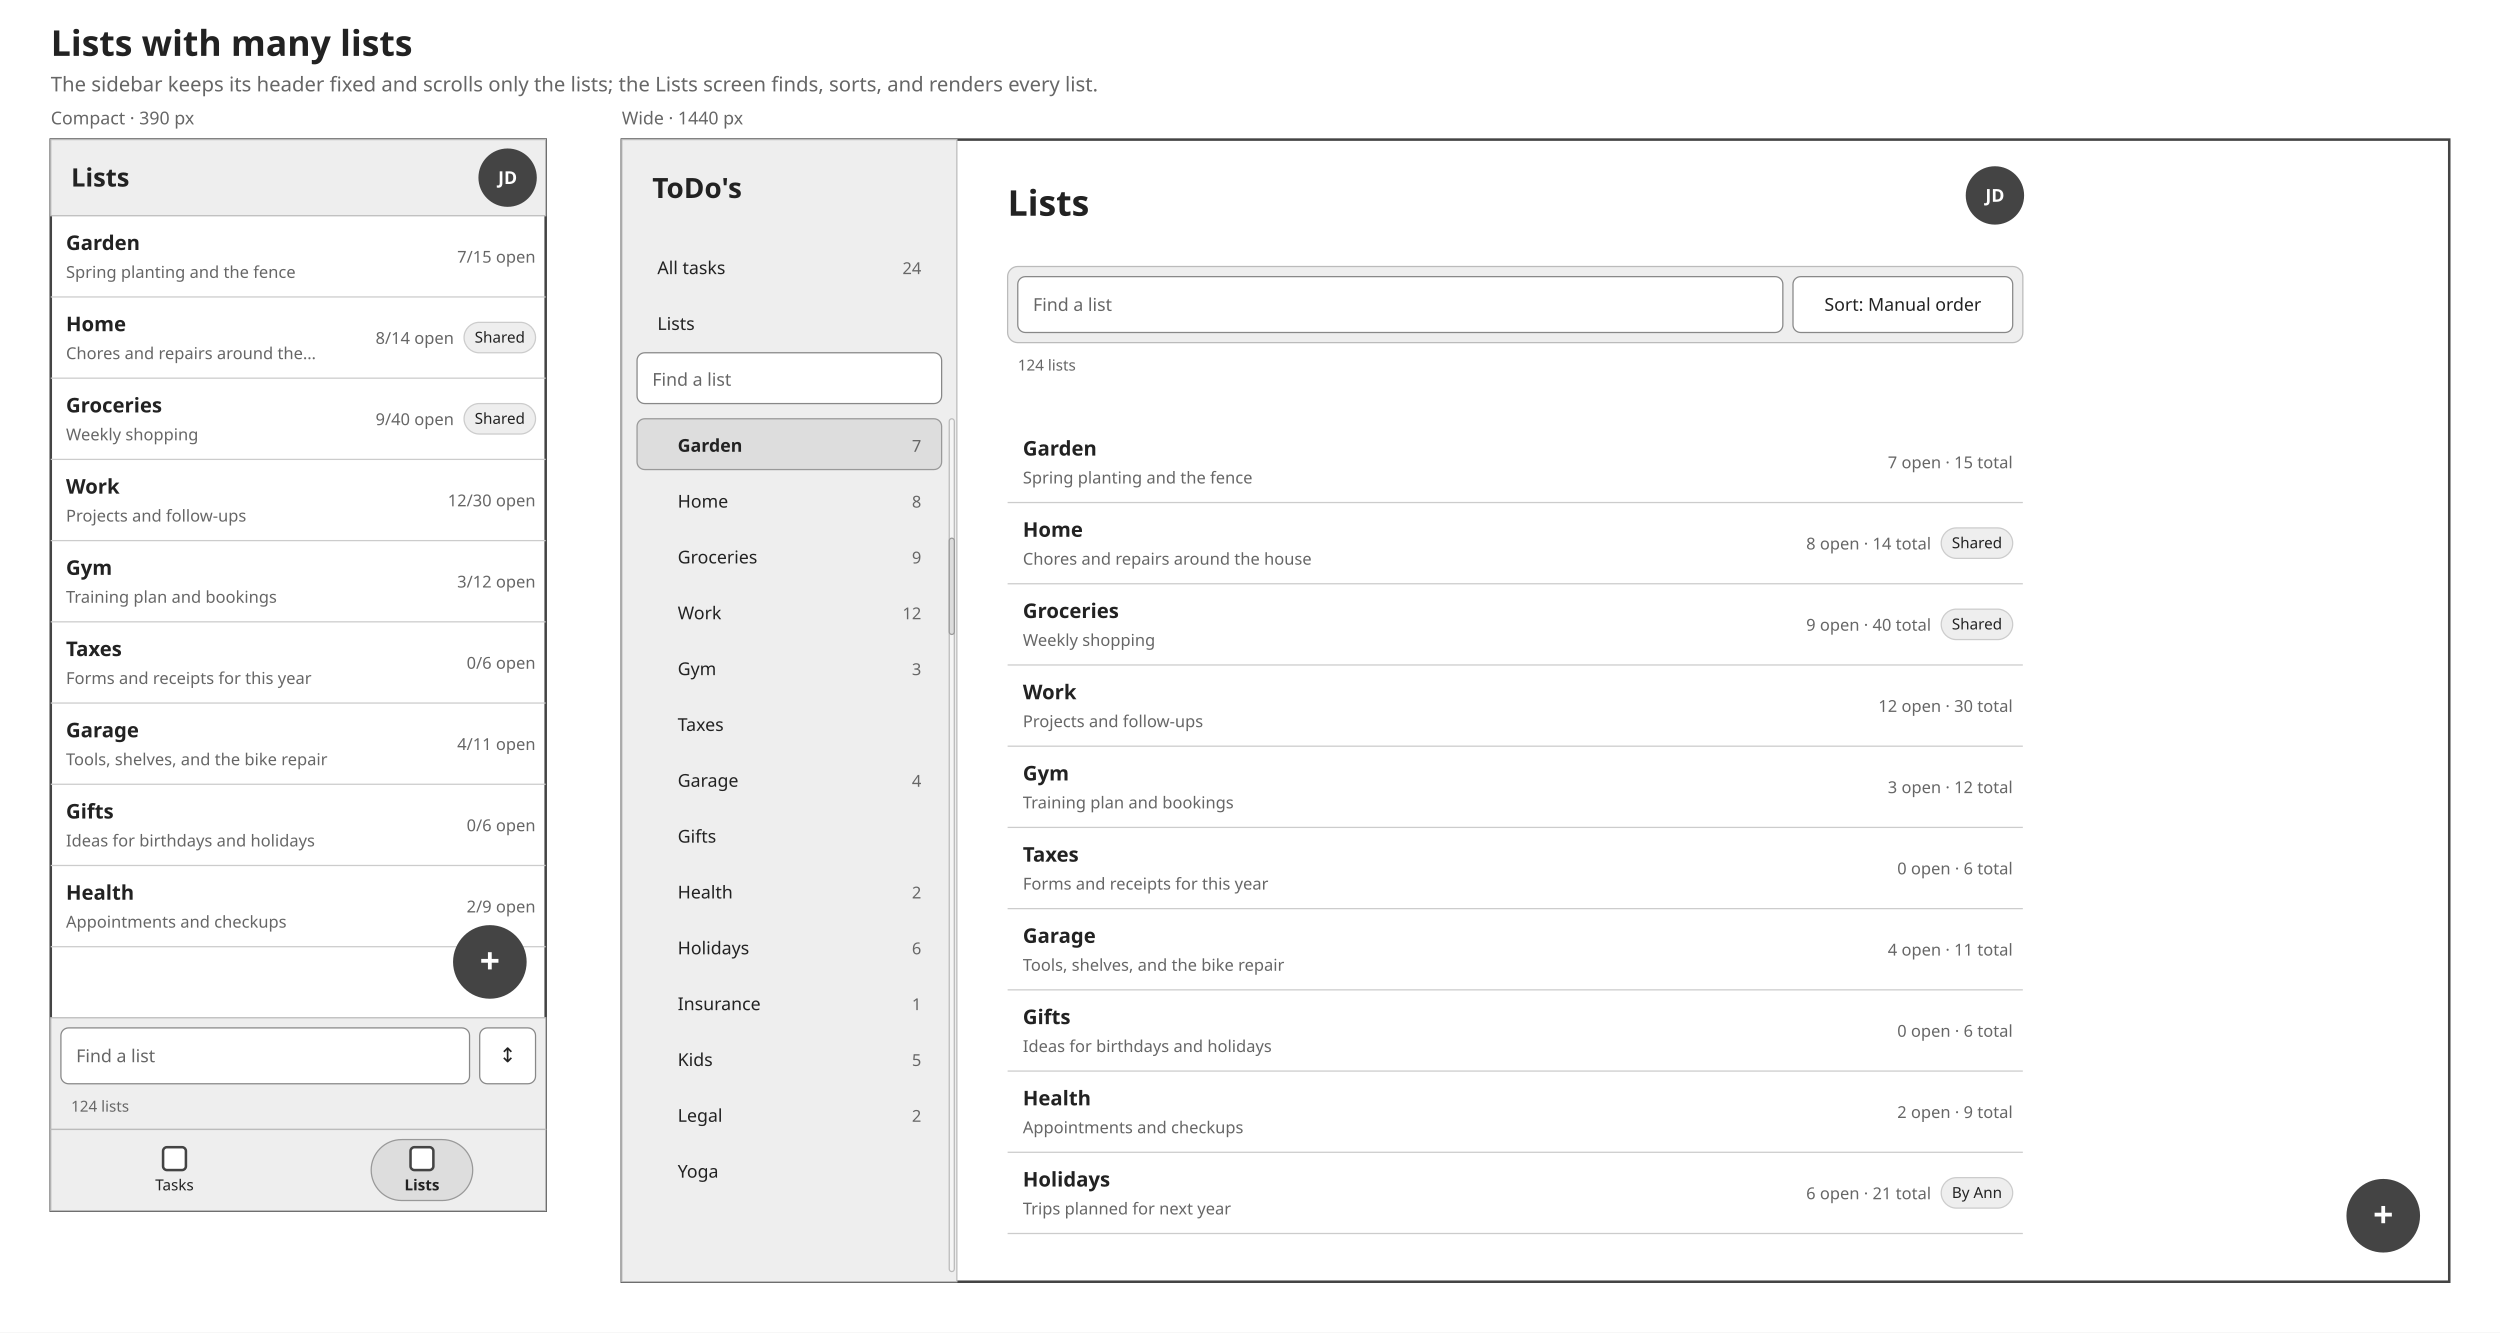
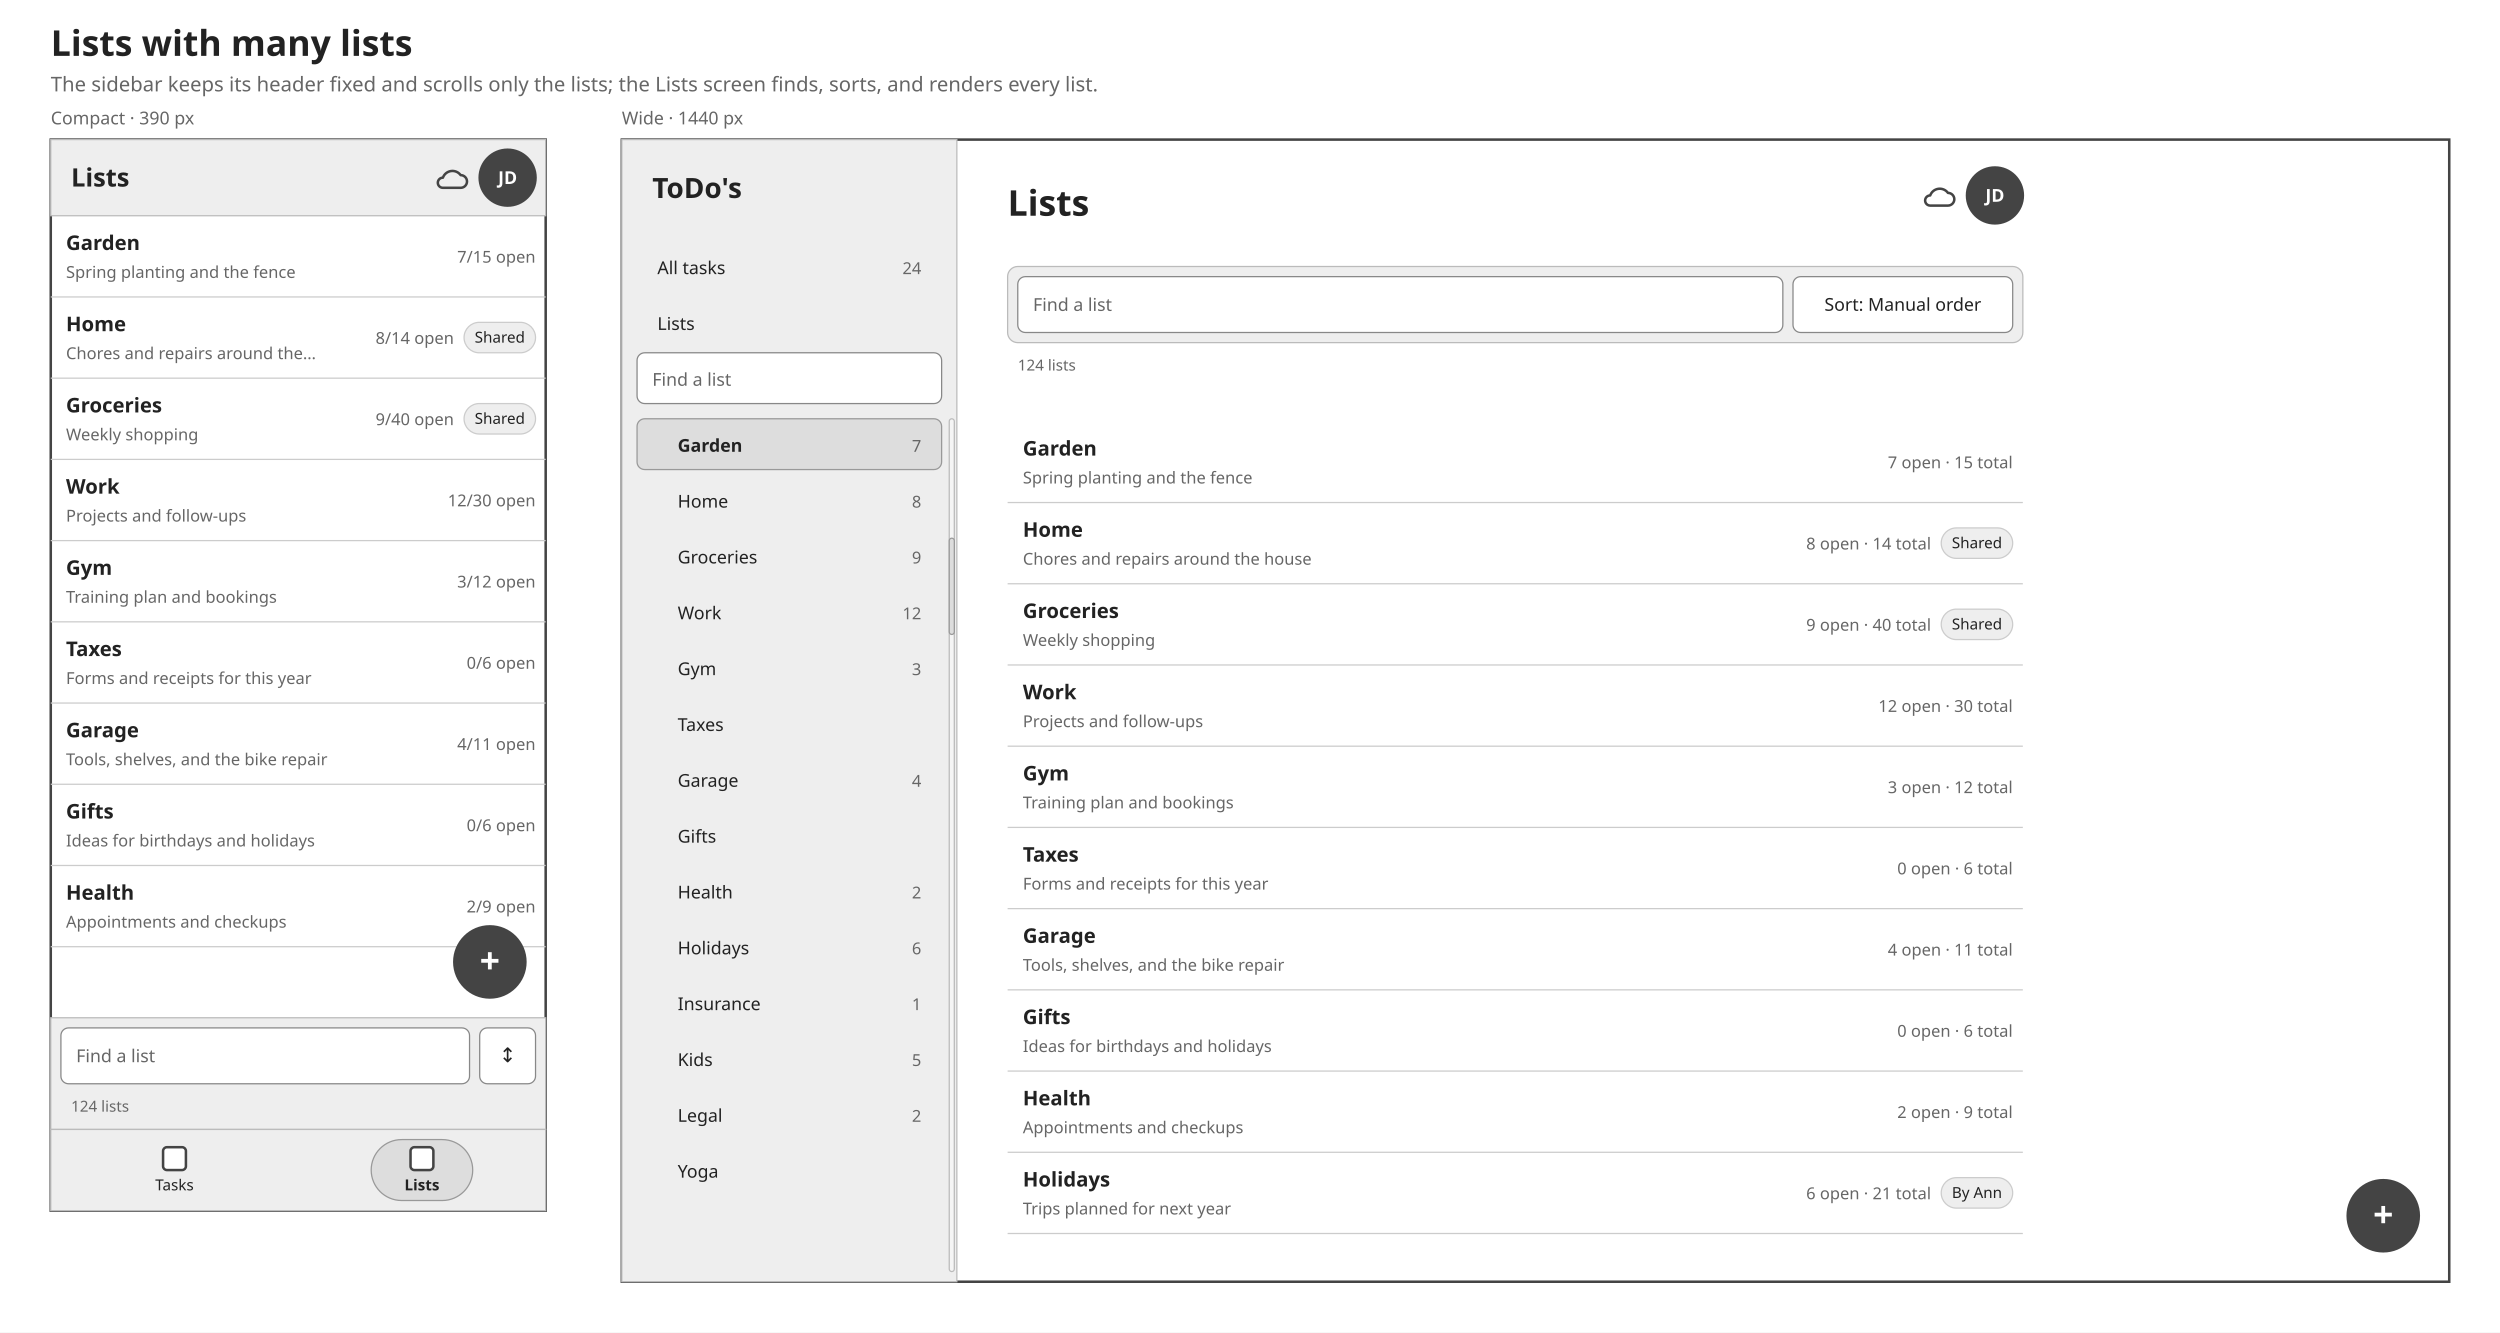
<svg xmlns="http://www.w3.org/2000/svg" width="1970" height="1050" viewBox="0 0 1970 1050">
  <style>
text { font-family: sans-serif; fill: #222222; }
.muted { fill: #666666; }
.on-primary { fill: #ffffff; }
.bold { font-weight: bold; }
rect.frame { fill: #ffffff; stroke: #444444; stroke-width: 2; }
.bar { fill: #eeeeee; stroke: #bbbbbb; }
.box { fill: #f5f5f5; stroke: #bbbbbb; }
.control { fill: #ffffff; stroke: #888888; }
.disabled { fill: #f5f5f5; stroke: #cccccc; }
.primary { fill: #444444; stroke: #444444; }
.selected { fill: #dddddd; stroke: #999999; }
.chip { fill: #eeeeee; stroke: #cccccc; }
.signal { fill: #ffffff; stroke: #222222; stroke-width: 2; }
.scrim { fill: #888888; fill-opacity: 0.5; }
.rule { stroke: #cccccc; }
.drop { stroke: #222222; stroke-width: 3; }
.icon { fill: #ffffff; stroke: #444444; stroke-width: 2; }
.icon-fill { fill: #444444; stroke: #444444; stroke-width: 2; }
.icon-mark { fill: none; stroke: #ffffff; stroke-width: 2; }
.icon-line { stroke: #444444; stroke-width: 2; }
.icon-line-open { fill: none; stroke: #444444; stroke-width: 2; stroke-linecap: round; stroke-linejoin: round; }
  </style>
  <rect x="0" y="0" width="1970" height="1050" fill="#ffffff" />
  <text x="40" y="44" font-size="28" class="bold">Lists with many lists</text>
  <text x="40" y="72" font-size="16" class="muted">The sidebar keeps its header fixed and scrolls only the lists; the Lists screen finds, sorts, and renders every list.</text>
  <text x="40" y="98" font-size="14" class="muted">Compact · 390 px</text>
  <text x="490" y="98" font-size="14" class="muted">Wide · 1440 px</text>
  <g class="frame" data-width="390" data-height="844" transform="translate(40 110)">
    <rect x="0" y="0" width="390" height="844" rx="0" class="frame" />
    <rect x="0" y="0" width="390" height="60" rx="0" class="bar" />
    <circle cx="360" cy="30" r="22" class="icon-fill" />
    <text x="360" y="35" font-size="14" class="on-primary bold" text-anchor="middle">JD</text>
+     <path d="M 309 38 H 323 A 5 5 0 0 0 323 28 A 8 8 0 0 0 309 30 A 4 4 0 0 0 309 38 Z" class="icon-line-open" />
    <text x="16" y="37" font-size="20" class="bold">Lists</text>
    <line x1="0" y1="124" x2="390" y2="124" class="rule" />
    <text x="382" y="97" font-size="13" class="muted" text-anchor="end">7/15 open</text>
    <text x="12" y="87" font-size="16" class="bold">Garden</text>
    <text x="12" y="109" font-size="13" class="muted">Spring planting and the fence</text>
    <line x1="0" y1="188" x2="390" y2="188" class="rule" />
    <rect x="325.68" y="144" width="56.32" height="24" rx="12" class="chip" />
    <text x="353.84" y="160" font-size="12" text-anchor="middle">Shared</text>
    <text x="317.68" y="161" font-size="13" class="muted" text-anchor="end">8/14 open</text>
    <text x="12" y="151" font-size="16" class="bold">Home</text>
    <text x="12" y="173" font-size="13" class="muted">Chores and repairs around the…</text>
    <line x1="0" y1="252" x2="390" y2="252" class="rule" />
    <rect x="325.68" y="208" width="56.32" height="24" rx="12" class="chip" />
    <text x="353.84" y="224" font-size="12" text-anchor="middle">Shared</text>
    <text x="317.68" y="225" font-size="13" class="muted" text-anchor="end">9/40 open</text>
    <text x="12" y="215" font-size="16" class="bold">Groceries</text>
    <text x="12" y="237" font-size="13" class="muted">Weekly shopping</text>
    <line x1="0" y1="316" x2="390" y2="316" class="rule" />
    <text x="382" y="289" font-size="13" class="muted" text-anchor="end">12/30 open</text>
    <text x="12" y="279" font-size="16" class="bold">Work</text>
    <text x="12" y="301" font-size="13" class="muted">Projects and follow-ups</text>
    <line x1="0" y1="380" x2="390" y2="380" class="rule" />
    <text x="382" y="353" font-size="13" class="muted" text-anchor="end">3/12 open</text>
    <text x="12" y="343" font-size="16" class="bold">Gym</text>
    <text x="12" y="365" font-size="13" class="muted">Training plan and bookings</text>
    <line x1="0" y1="444" x2="390" y2="444" class="rule" />
    <text x="382" y="417" font-size="13" class="muted" text-anchor="end">0/6 open</text>
    <text x="12" y="407" font-size="16" class="bold">Taxes</text>
    <text x="12" y="429" font-size="13" class="muted">Forms and receipts for this year</text>
    <line x1="0" y1="508" x2="390" y2="508" class="rule" />
    <text x="382" y="481" font-size="13" class="muted" text-anchor="end">4/11 open</text>
    <text x="12" y="471" font-size="16" class="bold">Garage</text>
    <text x="12" y="493" font-size="13" class="muted">Tools, shelves, and the bike repair</text>
    <line x1="0" y1="572" x2="390" y2="572" class="rule" />
    <text x="382" y="545" font-size="13" class="muted" text-anchor="end">0/6 open</text>
    <text x="12" y="535" font-size="16" class="bold">Gifts</text>
    <text x="12" y="557" font-size="13" class="muted">Ideas for birthdays and holidays</text>
    <line x1="0" y1="636" x2="390" y2="636" class="rule" />
    <text x="382" y="609" font-size="13" class="muted" text-anchor="end">2/9 open</text>
    <text x="12" y="599" font-size="16" class="bold">Health</text>
    <text x="12" y="621" font-size="13" class="muted">Appointments and checkups</text>
    <rect x="0" y="692" width="390" height="88" rx="0" class="bar" />
    <rect x="338" y="700" width="44" height="44" rx="6" class="control" />
    <text x="360" y="727" font-size="16" text-anchor="middle">↕</text>
    <rect x="8" y="700" width="322" height="44" rx="6" class="control" />
    <text x="20" y="727" font-size="14" class="muted">Find a list</text>
    <text x="16" y="766" font-size="12" class="muted">124 lists</text>
    <rect x="0" y="780" width="390" height="64" rx="0" class="bar" />
    <rect x="88.5" y="794" width="18" height="18" rx="3" class="icon" />
    <text x="97.5" y="828" font-size="12" text-anchor="middle">Tasks</text>
    <rect x="252.5" y="788" width="80" height="48" rx="24" class="selected" />
    <rect x="283.5" y="794" width="18" height="18" rx="3" class="icon" />
    <text x="292.5" y="828" font-size="12" class="bold" text-anchor="middle">Lists</text>
    <circle cx="346" cy="648" r="28" class="icon-fill" />
    <text x="346" y="657" font-size="28" class="on-primary bold" text-anchor="middle">+</text>
  </g>
  <g class="frame" data-width="1440" data-height="900" transform="translate(490 110)">
    <rect x="0" y="0" width="1440" height="900" rx="0" class="frame" />
    <rect x="0" y="0" width="264" height="900" rx="0" class="bar" />
    <text x="24" y="46" font-size="22" class="bold">ToDo's</text>
    <text x="28" y="106" font-size="14">All tasks</text>
    <text x="236" y="106" font-size="13" class="muted" text-anchor="end">24</text>
    <text x="28" y="150" font-size="14">Lists</text>
    <rect x="12" y="168" width="240" height="40" rx="6" class="control" />
    <text x="24" y="194" font-size="14" class="muted">Find a list</text>
    <rect x="12" y="220" width="240" height="40" rx="6" class="selected" />
    <text x="44" y="246" font-size="14" class="bold">Garden</text>
    <text x="236" y="246" font-size="13" class="muted" text-anchor="end">7</text>
    <text x="44" y="290" font-size="14">Home</text>
    <text x="236" y="290" font-size="13" class="muted" text-anchor="end">8</text>
    <text x="44" y="334" font-size="14">Groceries</text>
    <text x="236" y="334" font-size="13" class="muted" text-anchor="end">9</text>
    <text x="44" y="378" font-size="14">Work</text>
    <text x="236" y="378" font-size="13" class="muted" text-anchor="end">12</text>
    <text x="44" y="422" font-size="14">Gym</text>
    <text x="236" y="422" font-size="13" class="muted" text-anchor="end">3</text>
    <text x="44" y="466" font-size="14">Taxes</text>
    <text x="44" y="510" font-size="14">Garage</text>
    <text x="236" y="510" font-size="13" class="muted" text-anchor="end">4</text>
    <text x="44" y="554" font-size="14">Gifts</text>
    <text x="44" y="598" font-size="14">Health</text>
    <text x="236" y="598" font-size="13" class="muted" text-anchor="end">2</text>
    <text x="44" y="642" font-size="14">Holidays</text>
    <text x="236" y="642" font-size="13" class="muted" text-anchor="end">6</text>
    <text x="44" y="686" font-size="14">Insurance</text>
    <text x="236" y="686" font-size="13" class="muted" text-anchor="end">1</text>
    <text x="44" y="730" font-size="14">Kids</text>
    <text x="236" y="730" font-size="13" class="muted" text-anchor="end">5</text>
    <text x="44" y="774" font-size="14">Legal</text>
    <text x="236" y="774" font-size="13" class="muted" text-anchor="end">2</text>
    <text x="44" y="818" font-size="14">Yoga</text>
    <rect x="258" y="220" width="4" height="672" rx="2" class="box" />
    <rect x="258" y="314.08" width="4" height="75.871" rx="2" class="selected" />
    <circle cx="1082" cy="44" r="22" class="icon-fill" />
    <text x="1082" y="49" font-size="14" class="on-primary bold" text-anchor="middle">JD</text>
+     <path d="M 1031 52 H 1045 A 5 5 0 0 0 1045 42 A 8 8 0 0 0 1031 44 A 4 4 0 0 0 1031 52 Z" class="icon-line-open" />
    <text x="304" y="60" font-size="28" class="bold">Lists</text>
    <rect x="304" y="100" width="800" height="60" rx="8" class="bar" />
    <rect x="922.88" y="108" width="173.12" height="44" rx="6" class="control" />
    <text x="1009.44" y="134.9" font-size="14" text-anchor="middle">Sort: Manual order</text>
    <rect x="312" y="108" width="602.88" height="44" rx="6" class="control" />
    <text x="324" y="135" font-size="14" class="muted">Find a list</text>
    <text x="312" y="182" font-size="12" class="muted">124 lists</text>
    <line x1="304" y1="286" x2="1104" y2="286" class="rule" />
    <text x="1096" y="259" font-size="13" class="muted" text-anchor="end">7 open · 15 total</text>
    <text x="316" y="249" font-size="16" class="bold">Garden</text>
    <text x="316" y="271" font-size="13" class="muted">Spring planting and the fence</text>
    <line x1="304" y1="350" x2="1104" y2="350" class="rule" />
    <rect x="1039.68" y="306" width="56.32" height="24" rx="12" class="chip" />
    <text x="1067.84" y="322" font-size="12" text-anchor="middle">Shared</text>
    <text x="1031.68" y="323" font-size="13" class="muted" text-anchor="end">8 open · 14 total</text>
    <text x="316" y="313" font-size="16" class="bold">Home</text>
    <text x="316" y="335" font-size="13" class="muted">Chores and repairs around the house</text>
    <line x1="304" y1="414" x2="1104" y2="414" class="rule" />
    <rect x="1039.68" y="370" width="56.32" height="24" rx="12" class="chip" />
    <text x="1067.84" y="386" font-size="12" text-anchor="middle">Shared</text>
    <text x="1031.68" y="387" font-size="13" class="muted" text-anchor="end">9 open · 40 total</text>
    <text x="316" y="377" font-size="16" class="bold">Groceries</text>
    <text x="316" y="399" font-size="13" class="muted">Weekly shopping</text>
    <line x1="304" y1="478" x2="1104" y2="478" class="rule" />
    <text x="1096" y="451" font-size="13" class="muted" text-anchor="end">12 open · 30 total</text>
    <text x="316" y="441" font-size="16" class="bold">Work</text>
    <text x="316" y="463" font-size="13" class="muted">Projects and follow-ups</text>
    <line x1="304" y1="542" x2="1104" y2="542" class="rule" />
    <text x="1096" y="515" font-size="13" class="muted" text-anchor="end">3 open · 12 total</text>
    <text x="316" y="505" font-size="16" class="bold">Gym</text>
    <text x="316" y="527" font-size="13" class="muted">Training plan and bookings</text>
    <line x1="304" y1="606" x2="1104" y2="606" class="rule" />
    <text x="1096" y="579" font-size="13" class="muted" text-anchor="end">0 open · 6 total</text>
    <text x="316" y="569" font-size="16" class="bold">Taxes</text>
    <text x="316" y="591" font-size="13" class="muted">Forms and receipts for this year</text>
    <line x1="304" y1="670" x2="1104" y2="670" class="rule" />
    <text x="1096" y="643" font-size="13" class="muted" text-anchor="end">4 open · 11 total</text>
    <text x="316" y="633" font-size="16" class="bold">Garage</text>
    <text x="316" y="655" font-size="13" class="muted">Tools, shelves, and the bike repair</text>
    <line x1="304" y1="734" x2="1104" y2="734" class="rule" />
    <text x="1096" y="707" font-size="13" class="muted" text-anchor="end">0 open · 6 total</text>
    <text x="316" y="697" font-size="16" class="bold">Gifts</text>
    <text x="316" y="719" font-size="13" class="muted">Ideas for birthdays and holidays</text>
    <line x1="304" y1="798" x2="1104" y2="798" class="rule" />
    <text x="1096" y="771" font-size="13" class="muted" text-anchor="end">2 open · 9 total</text>
    <text x="316" y="761" font-size="16" class="bold">Health</text>
    <text x="316" y="783" font-size="13" class="muted">Appointments and checkups</text>
    <line x1="304" y1="862" x2="1104" y2="862" class="rule" />
    <rect x="1039.68" y="818" width="56.32" height="24" rx="12" class="chip" />
    <text x="1067.84" y="834" font-size="12" text-anchor="middle">By Ann</text>
    <text x="1031.68" y="835" font-size="13" class="muted" text-anchor="end">6 open · 21 total</text>
    <text x="316" y="825" font-size="16" class="bold">Holidays</text>
    <text x="316" y="847" font-size="13" class="muted">Trips planned for next year</text>
    <circle cx="1388" cy="848" r="28" class="icon-fill" />
    <text x="1388" y="857" font-size="28" class="on-primary bold" text-anchor="middle">+</text>
  </g>
</svg>
